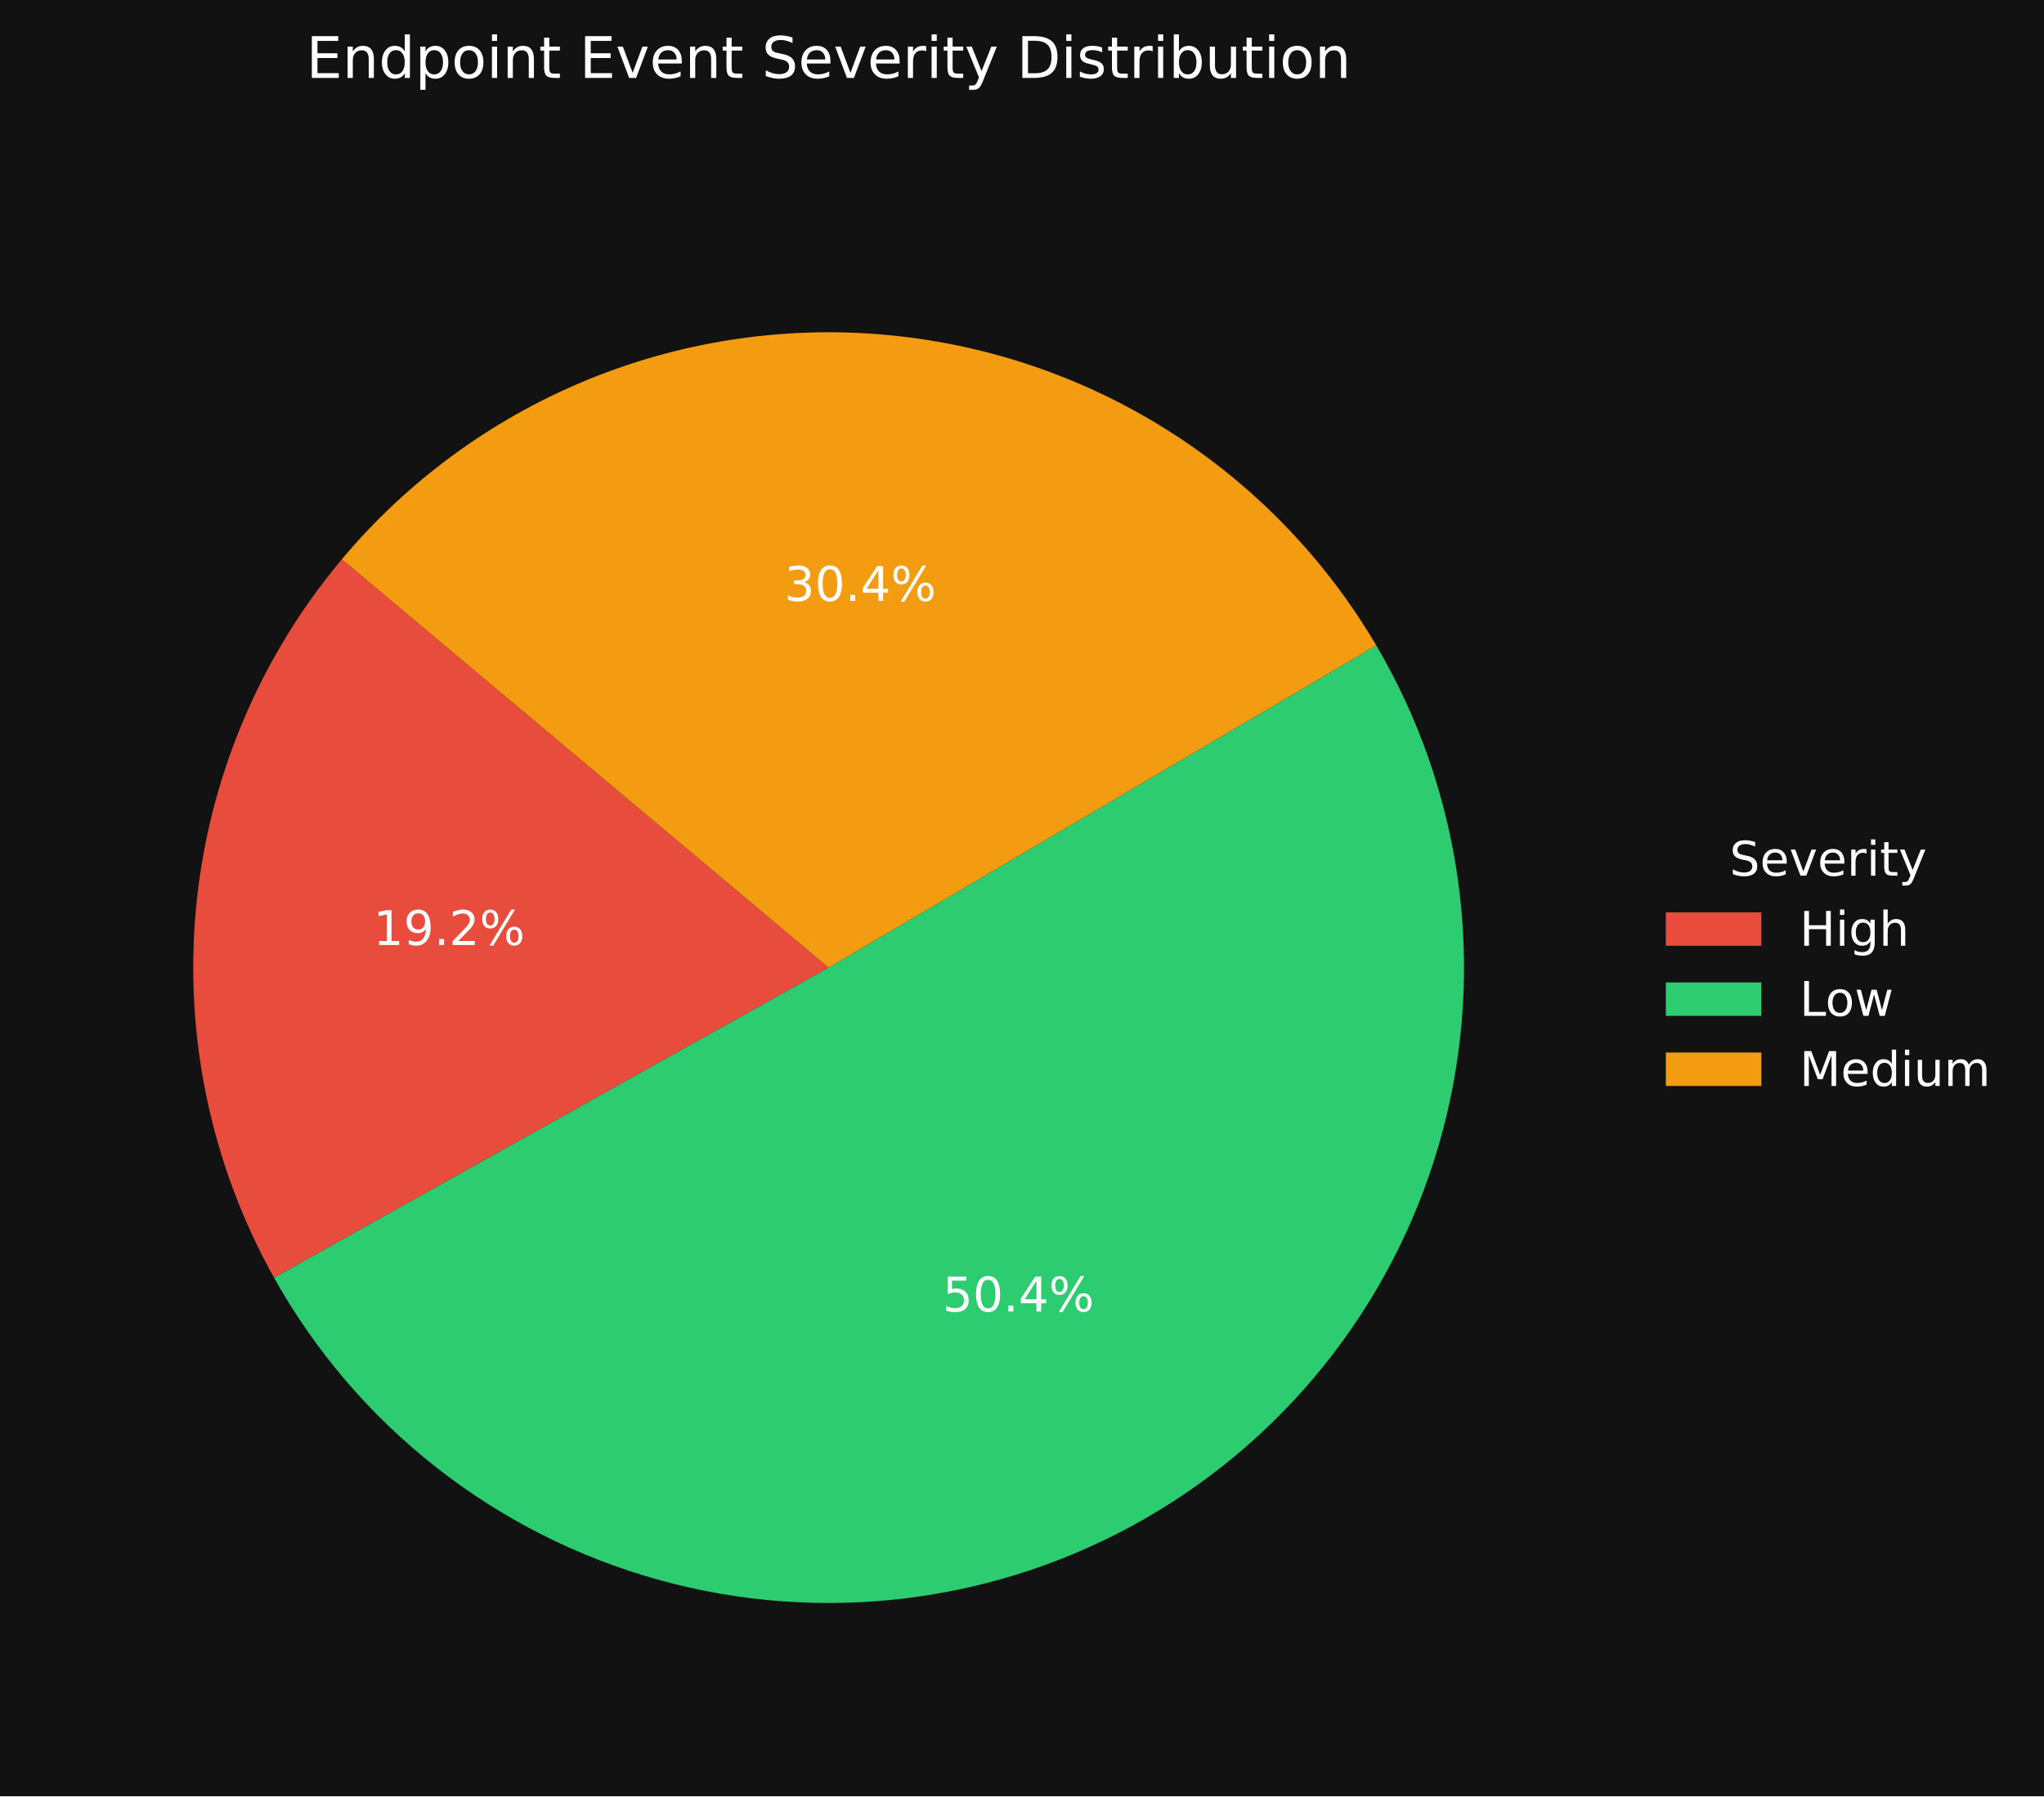
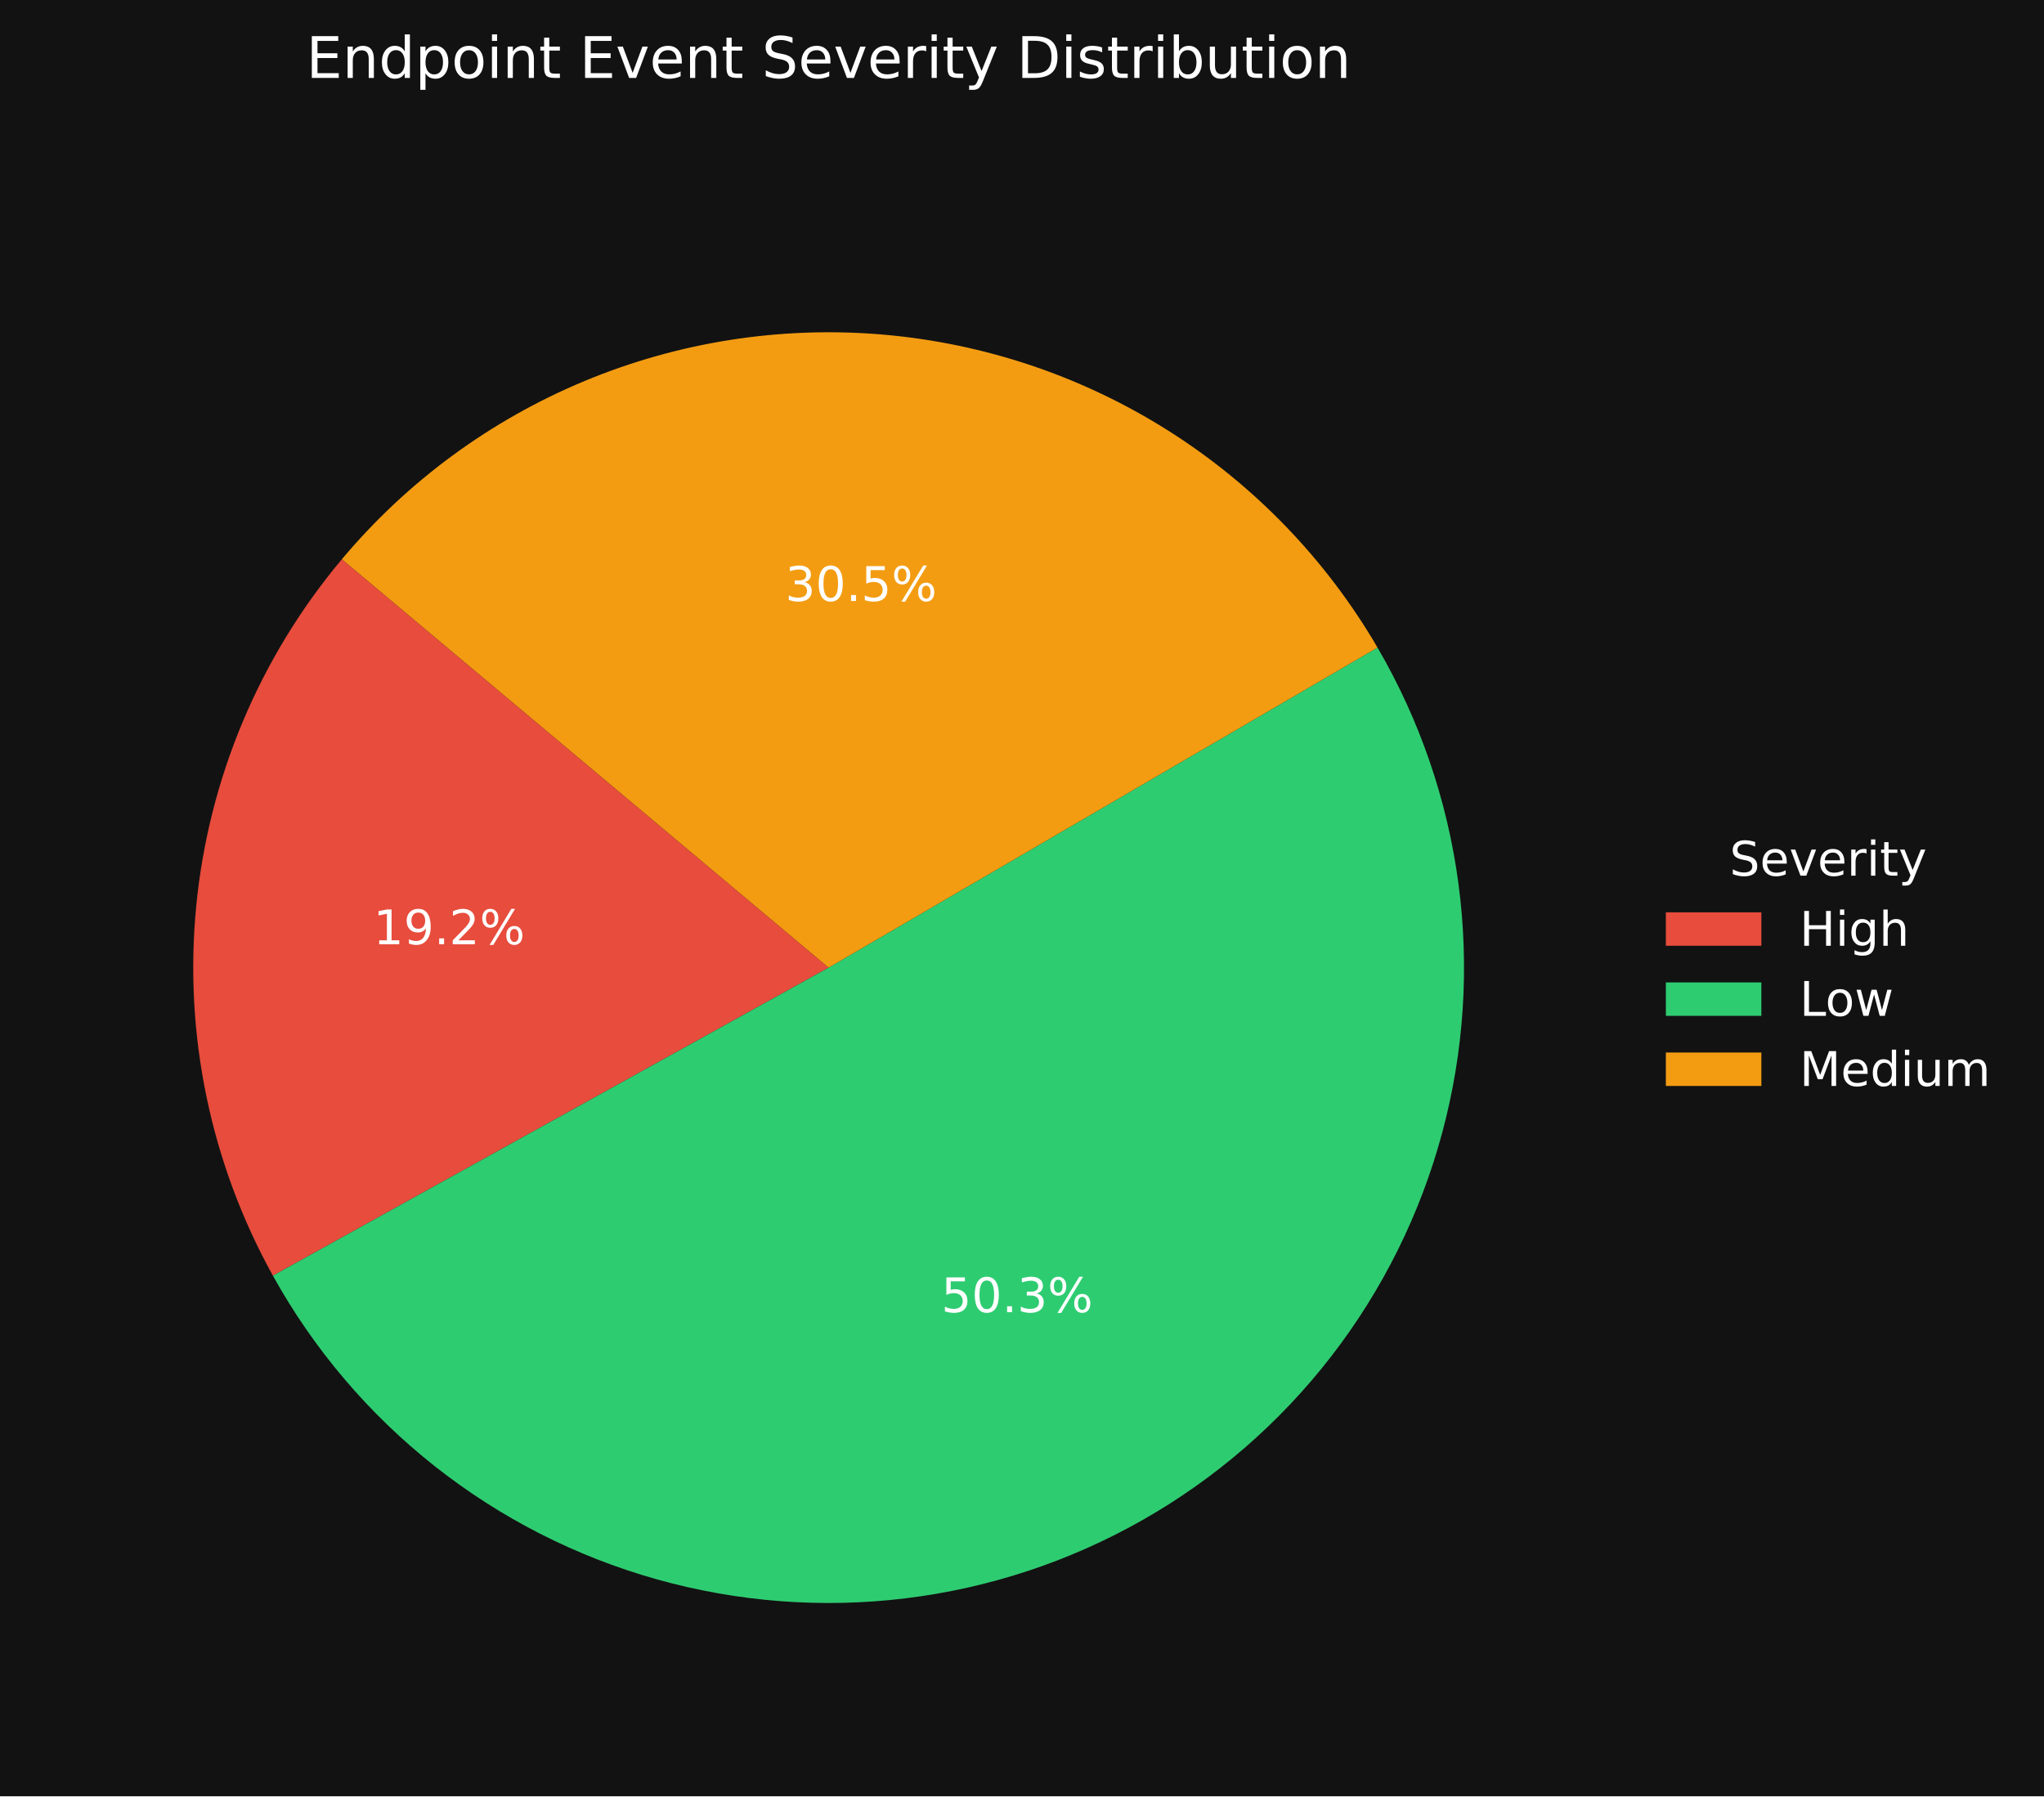
<svg xmlns="http://www.w3.org/2000/svg" xmlns:xlink="http://www.w3.org/1999/xlink" width="428.026pt" height="376.158pt" viewBox="0 0 428.026 376.158" version="1.1">
  <defs>
    <style type="text/css">*{stroke-linejoin: round; stroke-linecap: butt}</style>
  </defs>
  <g id="figure_1">
    <g id="patch_1">
      <path d="M 0 376.158  L 428.026 376.158  L 428.026 -0  L 0 -0  z " style="fill: #121212" />
    </g>
    <g id="axes_1">
      <g id="patch_2">
-         <path d="M 71.593 117.111  C 54.245 137.787 43.591 163.259 41.053 190.129  C 38.516 217 44.213 244.016 57.385 267.574  L 173.52 202.638  z " style="fill: #e74c3c" />
+         <path d="M 71.593 117.111  C 54.298 137.723 43.655 163.103 41.077 189.885  C 38.498 216.668 44.102 243.612 57.147 267.145  L 173.52 202.638  z " style="fill: #e74c3c" />
      </g>
      <g id="patch_3">
-         <path d="M 57.385 267.574  C 65.973 282.932 77.523 296.436 91.364 307.301  C 105.206 318.166 121.066 326.178 138.025 330.872  C 154.984 335.567 172.707 336.85 190.166 334.649  C 207.624 332.447 224.473 326.805 239.736 318.047  C 254.999 309.29 268.374 297.592 279.085 283.631  C 289.797 269.67 297.633 253.722 302.139 236.712  C 306.645 219.702 307.733 201.966 305.338 184.533  C 302.944 167.1 297.115 150.314 288.19 135.149  L 173.52 202.638  z " style="fill: #2ecc71" />
+         <path d="M 57.147 267.145  C 65.677 282.534 77.175 296.079 90.975 306.994  C 104.775 317.91 120.603 325.98 137.543 330.738  C 154.482 335.495 172.199 336.846 189.663 334.711  C 207.128 332.576 223.998 326.998 239.292 318.301  C 254.587 309.603 268.006 297.958 278.77 284.04  C 289.535 270.122 297.432 254.206 302.005 237.216  C 306.577 220.225 307.734 202.496 305.409 185.055  C 303.084 167.614 297.322 150.807 288.459 135.608  L 173.52 202.638  z " style="fill: #2ecc71" />
      </g>
      <g id="patch_4">
-         <path d="M 288.19 135.149  C 277.388 116.797 262.338 101.303 244.306 89.974  C 226.275 78.645 205.784 71.808 184.563 70.041  C 163.341 68.274 142.002 71.627 122.345 79.817  C 102.688 88.007 85.281 100.798 71.593 117.111  L 173.52 202.638  z " style="fill: #f39c12" />
+         <path d="M 288.459 135.608  C 277.708 117.174 262.679 101.594 244.643 90.186  C 226.608 78.779 206.09 71.877 184.827 70.063  C 163.565 68.25 142.174 71.578 122.468 79.766  C 102.761 87.954 85.31 100.764 71.593 117.111  L 173.52 202.638  z " style="fill: #f39c12" />
      </g>
      <g id="matplotlib.axis_1" />
      <g id="matplotlib.axis_2" />
      <g id="text_1">
-         <g style="fill: #ffffff" transform="translate(78.15637 197.8923) scale(0.1 -0.1)">
+         <g style="fill: #ffffff" transform="translate(78.17034 197.7458) scale(0.1 -0.1)">
          <defs>
            <path id="DejaVuSans-31" d="M 794 531  L 1825 531  L 1825 4091  L 703 3866  L 703 4441  L 1819 4666  L 2450 4666  L 2450 531  L 3481 531  L 3481 0  L 794 0  L 794 531  z " transform="scale(0.015625)" />
            <path id="DejaVuSans-39" d="M 703 97  L 703 672  Q 941 559 1184 500  Q 1428 441 1663 441  Q 2288 441 2617 861  Q 2947 1281 2994 2138  Q 2813 1869 2534 1725  Q 2256 1581 1919 1581  Q 1219 1581 811 2004  Q 403 2428 403 3163  Q 403 3881 828 4315  Q 1253 4750 1959 4750  Q 2769 4750 3195 4129  Q 3622 3509 3622 2328  Q 3622 1225 3098 567  Q 2575 -91 1691 -91  Q 1453 -91 1209 -44  Q 966 3 703 97  z M 1959 2075  Q 2384 2075 2632 2365  Q 2881 2656 2881 3163  Q 2881 3666 2632 3958  Q 2384 4250 1959 4250  Q 1534 4250 1286 3958  Q 1038 3666 1038 3163  Q 1038 2656 1286 2365  Q 1534 2075 1959 2075  z " transform="scale(0.015625)" />
            <path id="DejaVuSans-2e" d="M 684 794  L 1344 794  L 1344 0  L 684 0  L 684 794  z " transform="scale(0.015625)" />
            <path id="DejaVuSans-32" d="M 1228 531  L 3431 531  L 3431 0  L 469 0  L 469 531  Q 828 903 1448 1529  Q 2069 2156 2228 2338  Q 2531 2678 2651 2914  Q 2772 3150 2772 3378  Q 2772 3750 2511 3984  Q 2250 4219 1831 4219  Q 1534 4219 1204 4116  Q 875 4013 500 3803  L 500 4441  Q 881 4594 1212 4672  Q 1544 4750 1819 4750  Q 2544 4750 2975 4387  Q 3406 4025 3406 3419  Q 3406 3131 3298 2873  Q 3191 2616 2906 2266  Q 2828 2175 2409 1742  Q 1991 1309 1228 531  z " transform="scale(0.015625)" />
            <path id="DejaVuSans-25" d="M 4653 2053  Q 4381 2053 4226 1822  Q 4072 1591 4072 1178  Q 4072 772 4226 539  Q 4381 306 4653 306  Q 4919 306 5073 539  Q 5228 772 5228 1178  Q 5228 1588 5073 1820  Q 4919 2053 4653 2053  z M 4653 2450  Q 5147 2450 5437 2106  Q 5728 1763 5728 1178  Q 5728 594 5436 251  Q 5144 -91 4653 -91  Q 4153 -91 3862 251  Q 3572 594 3572 1178  Q 3572 1766 3864 2108  Q 4156 2450 4653 2450  z M 1428 4353  Q 1159 4353 1004 4120  Q 850 3888 850 3481  Q 850 3069 1003 2837  Q 1156 2606 1428 2606  Q 1700 2606 1854 2837  Q 2009 3069 2009 3481  Q 2009 3884 1853 4118  Q 1697 4353 1428 4353  z M 4250 4750  L 4750 4750  L 1831 -91  L 1331 -91  L 4250 4750  z M 1428 4750  Q 1922 4750 2215 4408  Q 2509 4066 2509 3481  Q 2509 2891 2217 2550  Q 1925 2209 1428 2209  Q 931 2209 642 2551  Q 353 2894 353 3481  Q 353 4063 643 4406  Q 934 4750 1428 4750  z " transform="scale(0.015625)" />
          </defs>
          <use xlink:href="#DejaVuSans-31" />
          <use xlink:href="#DejaVuSans-39" transform="translate(63.62305 0)" />
          <use xlink:href="#DejaVuSans-2e" transform="translate(127.2461 0)" />
          <use xlink:href="#DejaVuSans-32" transform="translate(159.0332 0)" />
          <use xlink:href="#DejaVuSans-25" transform="translate(222.6562 0)" />
        </g>
      </g>
      <g id="text_2">
-         <g style="fill: #ffffff" transform="translate(197.3661 274.6431) scale(0.1 -0.1)">
+         <g style="fill: #ffffff" transform="translate(197.0999 274.7952) scale(0.1 -0.1)">
          <defs>
            <path id="DejaVuSans-35" d="M 691 4666  L 3169 4666  L 3169 4134  L 1269 4134  L 1269 2991  Q 1406 3038 1543 3061  Q 1681 3084 1819 3084  Q 2600 3084 3056 2656  Q 3513 2228 3513 1497  Q 3513 744 3044 326  Q 2575 -91 1722 -91  Q 1428 -91 1123 -41  Q 819 9 494 109  L 494 744  Q 775 591 1075 516  Q 1375 441 1709 441  Q 2250 441 2565 725  Q 2881 1009 2881 1497  Q 2881 1984 2565 2268  Q 2250 2553 1709 2553  Q 1456 2553 1204 2497  Q 953 2441 691 2322  L 691 4666  z " transform="scale(0.015625)" />
            <path id="DejaVuSans-30" d="M 2034 4250  Q 1547 4250 1301 3770  Q 1056 3291 1056 2328  Q 1056 1369 1301 889  Q 1547 409 2034 409  Q 2525 409 2770 889  Q 3016 1369 3016 2328  Q 3016 3291 2770 3770  Q 2525 4250 2034 4250  z M 2034 4750  Q 2819 4750 3233 4129  Q 3647 3509 3647 2328  Q 3647 1150 3233 529  Q 2819 -91 2034 -91  Q 1250 -91 836 529  Q 422 1150 422 2328  Q 422 3509 836 4129  Q 1250 4750 2034 4750  z " transform="scale(0.015625)" />
-             <path id="DejaVuSans-34" d="M 2419 4116  L 825 1625  L 2419 1625  L 2419 4116  z M 2253 4666  L 3047 4666  L 3047 1625  L 3713 1625  L 3713 1100  L 3047 1100  L 3047 0  L 2419 0  L 2419 1100  L 313 1100  L 313 1709  L 2253 4666  z " transform="scale(0.015625)" />
+             <path id="DejaVuSans-33" d="M 2597 2516  Q 3050 2419 3304 2112  Q 3559 1806 3559 1356  Q 3559 666 3084 287  Q 2609 -91 1734 -91  Q 1441 -91 1130 -33  Q 819 25 488 141  L 488 750  Q 750 597 1062 519  Q 1375 441 1716 441  Q 2309 441 2620 675  Q 2931 909 2931 1356  Q 2931 1769 2642 2001  Q 2353 2234 1838 2234  L 1294 2234  L 1294 2753  L 1863 2753  Q 2328 2753 2575 2939  Q 2822 3125 2822 3475  Q 2822 3834 2567 4026  Q 2313 4219 1838 4219  Q 1578 4219 1281 4162  Q 984 4106 628 3988  L 628 4550  Q 988 4650 1302 4700  Q 1616 4750 1894 4750  Q 2613 4750 3031 4423  Q 3450 4097 3450 3541  Q 3450 3153 3228 2886  Q 3006 2619 2597 2516  z " transform="scale(0.015625)" />
          </defs>
          <use xlink:href="#DejaVuSans-35" />
          <use xlink:href="#DejaVuSans-30" transform="translate(63.62305 0)" />
          <use xlink:href="#DejaVuSans-2e" transform="translate(127.2461 0)" />
-           <use xlink:href="#DejaVuSans-34" transform="translate(159.0332 0)" />
+           <use xlink:href="#DejaVuSans-33" transform="translate(159.0332 0)" />
          <use xlink:href="#DejaVuSans-25" transform="translate(222.6562 0)" />
        </g>
      </g>
      <g id="text_3">
-         <g style="fill: #ffffff" transform="translate(164.2619 125.8393) scale(0.1 -0.1)">
-           <defs>
-             <path id="DejaVuSans-33" d="M 2597 2516  Q 3050 2419 3304 2112  Q 3559 1806 3559 1356  Q 3559 666 3084 287  Q 2609 -91 1734 -91  Q 1441 -91 1130 -33  Q 819 25 488 141  L 488 750  Q 750 597 1062 519  Q 1375 441 1716 441  Q 2309 441 2620 675  Q 2931 909 2931 1356  Q 2931 1769 2642 2001  Q 2353 2234 1838 2234  L 1294 2234  L 1294 2753  L 1863 2753  Q 2328 2753 2575 2939  Q 2822 3125 2822 3475  Q 2822 3834 2567 4026  Q 2313 4219 1838 4219  Q 1578 4219 1281 4162  Q 984 4106 628 3988  L 628 4550  Q 988 4650 1302 4700  Q 1616 4750 1894 4750  Q 2613 4750 3031 4423  Q 3450 4097 3450 3541  Q 3450 3153 3228 2886  Q 3006 2619 2597 2516  z " transform="scale(0.015625)" />
-           </defs>
+         <g style="fill: #ffffff" transform="translate(164.4208 125.8527) scale(0.1 -0.1)">
          <use xlink:href="#DejaVuSans-33" />
          <use xlink:href="#DejaVuSans-30" transform="translate(63.62305 0)" />
          <use xlink:href="#DejaVuSans-2e" transform="translate(127.2461 0)" />
-           <use xlink:href="#DejaVuSans-34" transform="translate(159.0332 0)" />
+           <use xlink:href="#DejaVuSans-35" transform="translate(159.0332 0)" />
          <use xlink:href="#DejaVuSans-25" transform="translate(222.6562 0)" />
        </g>
      </g>
      <g id="text_4">
        <g style="fill: #ffffff" transform="translate(64.12219 16.31812) scale(0.12 -0.12)">
          <defs>
            <path id="DejaVuSans-45" d="M 628 4666  L 3578 4666  L 3578 4134  L 1259 4134  L 1259 2753  L 3481 2753  L 3481 2222  L 1259 2222  L 1259 531  L 3634 531  L 3634 0  L 628 0  L 628 4666  z " transform="scale(0.015625)" />
            <path id="DejaVuSans-6e" d="M 3513 2113  L 3513 0  L 2938 0  L 2938 2094  Q 2938 2591 2744 2837  Q 2550 3084 2163 3084  Q 1697 3084 1428 2787  Q 1159 2491 1159 1978  L 1159 0  L 581 0  L 581 3500  L 1159 3500  L 1159 2956  Q 1366 3272 1645 3428  Q 1925 3584 2291 3584  Q 2894 3584 3203 3211  Q 3513 2838 3513 2113  z " transform="scale(0.015625)" />
            <path id="DejaVuSans-64" d="M 2906 2969  L 2906 4863  L 3481 4863  L 3481 0  L 2906 0  L 2906 525  Q 2725 213 2448 61  Q 2172 -91 1784 -91  Q 1150 -91 751 415  Q 353 922 353 1747  Q 353 2572 751 3078  Q 1150 3584 1784 3584  Q 2172 3584 2448 3432  Q 2725 3281 2906 2969  z M 947 1747  Q 947 1113 1208 752  Q 1469 391 1925 391  Q 2381 391 2643 752  Q 2906 1113 2906 1747  Q 2906 2381 2643 2742  Q 2381 3103 1925 3103  Q 1469 3103 1208 2742  Q 947 2381 947 1747  z " transform="scale(0.015625)" />
            <path id="DejaVuSans-70" d="M 1159 525  L 1159 -1331  L 581 -1331  L 581 3500  L 1159 3500  L 1159 2969  Q 1341 3281 1617 3432  Q 1894 3584 2278 3584  Q 2916 3584 3314 3078  Q 3713 2572 3713 1747  Q 3713 922 3314 415  Q 2916 -91 2278 -91  Q 1894 -91 1617 61  Q 1341 213 1159 525  z M 3116 1747  Q 3116 2381 2855 2742  Q 2594 3103 2138 3103  Q 1681 3103 1420 2742  Q 1159 2381 1159 1747  Q 1159 1113 1420 752  Q 1681 391 2138 391  Q 2594 391 2855 752  Q 3116 1113 3116 1747  z " transform="scale(0.015625)" />
            <path id="DejaVuSans-6f" d="M 1959 3097  Q 1497 3097 1228 2736  Q 959 2375 959 1747  Q 959 1119 1226 758  Q 1494 397 1959 397  Q 2419 397 2687 759  Q 2956 1122 2956 1747  Q 2956 2369 2687 2733  Q 2419 3097 1959 3097  z M 1959 3584  Q 2709 3584 3137 3096  Q 3566 2609 3566 1747  Q 3566 888 3137 398  Q 2709 -91 1959 -91  Q 1206 -91 779 398  Q 353 888 353 1747  Q 353 2609 779 3096  Q 1206 3584 1959 3584  z " transform="scale(0.015625)" />
            <path id="DejaVuSans-69" d="M 603 3500  L 1178 3500  L 1178 0  L 603 0  L 603 3500  z M 603 4863  L 1178 4863  L 1178 4134  L 603 4134  L 603 4863  z " transform="scale(0.015625)" />
            <path id="DejaVuSans-74" d="M 1172 4494  L 1172 3500  L 2356 3500  L 2356 3053  L 1172 3053  L 1172 1153  Q 1172 725 1289 603  Q 1406 481 1766 481  L 2356 481  L 2356 0  L 1766 0  Q 1100 0 847 248  Q 594 497 594 1153  L 594 3053  L 172 3053  L 172 3500  L 594 3500  L 594 4494  L 1172 4494  z " transform="scale(0.015625)" />
            <path id="DejaVuSans-20" transform="scale(0.015625)" />
            <path id="DejaVuSans-76" d="M 191 3500  L 800 3500  L 1894 563  L 2988 3500  L 3597 3500  L 2284 0  L 1503 0  L 191 3500  z " transform="scale(0.015625)" />
            <path id="DejaVuSans-65" d="M 3597 1894  L 3597 1613  L 953 1613  Q 991 1019 1311 708  Q 1631 397 2203 397  Q 2534 397 2845 478  Q 3156 559 3463 722  L 3463 178  Q 3153 47 2828 -22  Q 2503 -91 2169 -91  Q 1331 -91 842 396  Q 353 884 353 1716  Q 353 2575 817 3079  Q 1281 3584 2069 3584  Q 2775 3584 3186 3129  Q 3597 2675 3597 1894  z M 3022 2063  Q 3016 2534 2758 2815  Q 2500 3097 2075 3097  Q 1594 3097 1305 2825  Q 1016 2553 972 2059  L 3022 2063  z " transform="scale(0.015625)" />
            <path id="DejaVuSans-53" d="M 3425 4513  L 3425 3897  Q 3066 4069 2747 4153  Q 2428 4238 2131 4238  Q 1616 4238 1336 4038  Q 1056 3838 1056 3469  Q 1056 3159 1242 3001  Q 1428 2844 1947 2747  L 2328 2669  Q 3034 2534 3370 2195  Q 3706 1856 3706 1288  Q 3706 609 3251 259  Q 2797 -91 1919 -91  Q 1588 -91 1214 -16  Q 841 59 441 206  L 441 856  Q 825 641 1194 531  Q 1563 422 1919 422  Q 2459 422 2753 634  Q 3047 847 3047 1241  Q 3047 1584 2836 1778  Q 2625 1972 2144 2069  L 1759 2144  Q 1053 2284 737 2584  Q 422 2884 422 3419  Q 422 4038 858 4394  Q 1294 4750 2059 4750  Q 2388 4750 2728 4690  Q 3069 4631 3425 4513  z " transform="scale(0.015625)" />
            <path id="DejaVuSans-72" d="M 2631 2963  Q 2534 3019 2420 3045  Q 2306 3072 2169 3072  Q 1681 3072 1420 2755  Q 1159 2438 1159 1844  L 1159 0  L 581 0  L 581 3500  L 1159 3500  L 1159 2956  Q 1341 3275 1631 3429  Q 1922 3584 2338 3584  Q 2397 3584 2469 3576  Q 2541 3569 2628 3553  L 2631 2963  z " transform="scale(0.015625)" />
            <path id="DejaVuSans-79" d="M 2059 -325  Q 1816 -950 1584 -1140  Q 1353 -1331 966 -1331  L 506 -1331  L 506 -850  L 844 -850  Q 1081 -850 1212 -737  Q 1344 -625 1503 -206  L 1606 56  L 191 3500  L 800 3500  L 1894 763  L 2988 3500  L 3597 3500  L 2059 -325  z " transform="scale(0.015625)" />
            <path id="DejaVuSans-44" d="M 1259 4147  L 1259 519  L 2022 519  Q 2988 519 3436 956  Q 3884 1394 3884 2338  Q 3884 3275 3436 3711  Q 2988 4147 2022 4147  L 1259 4147  z M 628 4666  L 1925 4666  Q 3281 4666 3915 4102  Q 4550 3538 4550 2338  Q 4550 1131 3912 565  Q 3275 0 1925 0  L 628 0  L 628 4666  z " transform="scale(0.015625)" />
            <path id="DejaVuSans-73" d="M 2834 3397  L 2834 2853  Q 2591 2978 2328 3040  Q 2066 3103 1784 3103  Q 1356 3103 1142 2972  Q 928 2841 928 2578  Q 928 2378 1081 2264  Q 1234 2150 1697 2047  L 1894 2003  Q 2506 1872 2764 1633  Q 3022 1394 3022 966  Q 3022 478 2636 193  Q 2250 -91 1575 -91  Q 1294 -91 989 -36  Q 684 19 347 128  L 347 722  Q 666 556 975 473  Q 1284 391 1588 391  Q 1994 391 2212 530  Q 2431 669 2431 922  Q 2431 1156 2273 1281  Q 2116 1406 1581 1522  L 1381 1569  Q 847 1681 609 1914  Q 372 2147 372 2553  Q 372 3047 722 3315  Q 1072 3584 1716 3584  Q 2034 3584 2315 3537  Q 2597 3491 2834 3397  z " transform="scale(0.015625)" />
            <path id="DejaVuSans-62" d="M 3116 1747  Q 3116 2381 2855 2742  Q 2594 3103 2138 3103  Q 1681 3103 1420 2742  Q 1159 2381 1159 1747  Q 1159 1113 1420 752  Q 1681 391 2138 391  Q 2594 391 2855 752  Q 3116 1113 3116 1747  z M 1159 2969  Q 1341 3281 1617 3432  Q 1894 3584 2278 3584  Q 2916 3584 3314 3078  Q 3713 2572 3713 1747  Q 3713 922 3314 415  Q 2916 -91 2278 -91  Q 1894 -91 1617 61  Q 1341 213 1159 525  L 1159 0  L 581 0  L 581 4863  L 1159 4863  L 1159 2969  z " transform="scale(0.015625)" />
            <path id="DejaVuSans-75" d="M 544 1381  L 544 3500  L 1119 3500  L 1119 1403  Q 1119 906 1312 657  Q 1506 409 1894 409  Q 2359 409 2629 706  Q 2900 1003 2900 1516  L 2900 3500  L 3475 3500  L 3475 0  L 2900 0  L 2900 538  Q 2691 219 2414 64  Q 2138 -91 1772 -91  Q 1169 -91 856 284  Q 544 659 544 1381  z M 1991 3584  L 1991 3584  z " transform="scale(0.015625)" />
          </defs>
          <use xlink:href="#DejaVuSans-45" />
          <use xlink:href="#DejaVuSans-6e" transform="translate(63.18359 0)" />
          <use xlink:href="#DejaVuSans-64" transform="translate(126.5625 0)" />
          <use xlink:href="#DejaVuSans-70" transform="translate(190.0391 0)" />
          <use xlink:href="#DejaVuSans-6f" transform="translate(253.5156 0)" />
          <use xlink:href="#DejaVuSans-69" transform="translate(314.6973 0)" />
          <use xlink:href="#DejaVuSans-6e" transform="translate(342.4805 0)" />
          <use xlink:href="#DejaVuSans-74" transform="translate(405.8594 0)" />
          <use xlink:href="#DejaVuSans-20" transform="translate(445.0684 0)" />
          <use xlink:href="#DejaVuSans-45" transform="translate(476.8555 0)" />
          <use xlink:href="#DejaVuSans-76" transform="translate(540.0391 0)" />
          <use xlink:href="#DejaVuSans-65" transform="translate(599.2188 0)" />
          <use xlink:href="#DejaVuSans-6e" transform="translate(660.7422 0)" />
          <use xlink:href="#DejaVuSans-74" transform="translate(724.1211 0)" />
          <use xlink:href="#DejaVuSans-20" transform="translate(763.3301 0)" />
          <use xlink:href="#DejaVuSans-53" transform="translate(795.1172 0)" />
          <use xlink:href="#DejaVuSans-65" transform="translate(858.5938 0)" />
          <use xlink:href="#DejaVuSans-76" transform="translate(920.1172 0)" />
          <use xlink:href="#DejaVuSans-65" transform="translate(979.2969 0)" />
          <use xlink:href="#DejaVuSans-72" transform="translate(1040.82 0)" />
          <use xlink:href="#DejaVuSans-69" transform="translate(1081.934 0)" />
          <use xlink:href="#DejaVuSans-74" transform="translate(1109.717 0)" />
          <use xlink:href="#DejaVuSans-79" transform="translate(1148.926 0)" />
          <use xlink:href="#DejaVuSans-20" transform="translate(1208.105 0)" />
          <use xlink:href="#DejaVuSans-44" transform="translate(1239.893 0)" />
          <use xlink:href="#DejaVuSans-69" transform="translate(1316.895 0)" />
          <use xlink:href="#DejaVuSans-73" transform="translate(1344.678 0)" />
          <use xlink:href="#DejaVuSans-74" transform="translate(1396.777 0)" />
          <use xlink:href="#DejaVuSans-72" transform="translate(1435.986 0)" />
          <use xlink:href="#DejaVuSans-69" transform="translate(1477.1 0)" />
          <use xlink:href="#DejaVuSans-62" transform="translate(1504.883 0)" />
          <use xlink:href="#DejaVuSans-75" transform="translate(1568.359 0)" />
          <use xlink:href="#DejaVuSans-74" transform="translate(1631.738 0)" />
          <use xlink:href="#DejaVuSans-69" transform="translate(1670.947 0)" />
          <use xlink:href="#DejaVuSans-6f" transform="translate(1698.73 0)" />
          <use xlink:href="#DejaVuSans-6e" transform="translate(1759.912 0)" />
        </g>
      </g>
      <g id="legend_1">
        <g id="text_5">
          <g style="fill: #ffffff" transform="translate(362.1822 183.3803) scale(0.1 -0.1)">
            <use xlink:href="#DejaVuSans-53" />
            <use xlink:href="#DejaVuSans-65" transform="translate(63.47656 0)" />
            <use xlink:href="#DejaVuSans-76" transform="translate(125 0)" />
            <use xlink:href="#DejaVuSans-65" transform="translate(184.1797 0)" />
            <use xlink:href="#DejaVuSans-72" transform="translate(245.7031 0)" />
            <use xlink:href="#DejaVuSans-69" transform="translate(286.8164 0)" />
            <use xlink:href="#DejaVuSans-74" transform="translate(314.5996 0)" />
            <use xlink:href="#DejaVuSans-79" transform="translate(353.8086 0)" />
          </g>
        </g>
        <g id="patch_5">
          <path d="M 348.84 198.058  L 368.84 198.058  L 368.84 191.058  L 348.84 191.058  z " style="fill: #e74c3c" />
        </g>
        <g id="text_6">
          <g style="fill: #ffffff" transform="translate(376.84 198.0584) scale(0.1 -0.1)">
            <defs>
              <path id="DejaVuSans-48" d="M 628 4666  L 1259 4666  L 1259 2753  L 3553 2753  L 3553 4666  L 4184 4666  L 4184 0  L 3553 0  L 3553 2222  L 1259 2222  L 1259 0  L 628 0  L 628 4666  z " transform="scale(0.015625)" />
              <path id="DejaVuSans-67" d="M 2906 1791  Q 2906 2416 2648 2759  Q 2391 3103 1925 3103  Q 1463 3103 1205 2759  Q 947 2416 947 1791  Q 947 1169 1205 825  Q 1463 481 1925 481  Q 2391 481 2648 825  Q 2906 1169 2906 1791  z M 3481 434  Q 3481 -459 3084 -895  Q 2688 -1331 1869 -1331  Q 1566 -1331 1297 -1286  Q 1028 -1241 775 -1147  L 775 -588  Q 1028 -725 1275 -790  Q 1522 -856 1778 -856  Q 2344 -856 2625 -561  Q 2906 -266 2906 331  L 2906 616  Q 2728 306 2450 153  Q 2172 0 1784 0  Q 1141 0 747 490  Q 353 981 353 1791  Q 353 2603 747 3093  Q 1141 3584 1784 3584  Q 2172 3584 2450 3431  Q 2728 3278 2906 2969  L 2906 3500  L 3481 3500  L 3481 434  z " transform="scale(0.015625)" />
              <path id="DejaVuSans-68" d="M 3513 2113  L 3513 0  L 2938 0  L 2938 2094  Q 2938 2591 2744 2837  Q 2550 3084 2163 3084  Q 1697 3084 1428 2787  Q 1159 2491 1159 1978  L 1159 0  L 581 0  L 581 4863  L 1159 4863  L 1159 2956  Q 1366 3272 1645 3428  Q 1925 3584 2291 3584  Q 2894 3584 3203 3211  Q 3513 2838 3513 2113  z " transform="scale(0.015625)" />
            </defs>
            <use xlink:href="#DejaVuSans-48" />
            <use xlink:href="#DejaVuSans-69" transform="translate(75.19531 0)" />
            <use xlink:href="#DejaVuSans-67" transform="translate(102.9785 0)" />
            <use xlink:href="#DejaVuSans-68" transform="translate(166.4551 0)" />
          </g>
        </g>
        <g id="patch_6">
          <path d="M 348.84 212.737  L 368.84 212.737  L 368.84 205.737  L 348.84 205.737  z " style="fill: #2ecc71" />
        </g>
        <g id="text_7">
          <g style="fill: #ffffff" transform="translate(376.84 212.7366) scale(0.1 -0.1)">
            <defs>
              <path id="DejaVuSans-4c" d="M 628 4666  L 1259 4666  L 1259 531  L 3531 531  L 3531 0  L 628 0  L 628 4666  z " transform="scale(0.015625)" />
              <path id="DejaVuSans-77" d="M 269 3500  L 844 3500  L 1563 769  L 2278 3500  L 2956 3500  L 3675 769  L 4391 3500  L 4966 3500  L 4050 0  L 3372 0  L 2619 2869  L 1863 0  L 1184 0  L 269 3500  z " transform="scale(0.015625)" />
            </defs>
            <use xlink:href="#DejaVuSans-4c" />
            <use xlink:href="#DejaVuSans-6f" transform="translate(53.96289 0)" />
            <use xlink:href="#DejaVuSans-77" transform="translate(115.1445 0)" />
          </g>
        </g>
        <g id="patch_7">
          <path d="M 348.84 227.415  L 368.84 227.415  L 368.84 220.415  L 348.84 220.415  z " style="fill: #f39c12" />
        </g>
        <g id="text_8">
          <g style="fill: #ffffff" transform="translate(376.84 227.4147) scale(0.1 -0.1)">
            <defs>
              <path id="DejaVuSans-4d" d="M 628 4666  L 1569 4666  L 2759 1491  L 3956 4666  L 4897 4666  L 4897 0  L 4281 0  L 4281 4097  L 3078 897  L 2444 897  L 1241 4097  L 1241 0  L 628 0  L 628 4666  z " transform="scale(0.015625)" />
              <path id="DejaVuSans-6d" d="M 3328 2828  Q 3544 3216 3844 3400  Q 4144 3584 4550 3584  Q 5097 3584 5394 3201  Q 5691 2819 5691 2113  L 5691 0  L 5113 0  L 5113 2094  Q 5113 2597 4934 2840  Q 4756 3084 4391 3084  Q 3944 3084 3684 2787  Q 3425 2491 3425 1978  L 3425 0  L 2847 0  L 2847 2094  Q 2847 2600 2669 2842  Q 2491 3084 2119 3084  Q 1678 3084 1418 2786  Q 1159 2488 1159 1978  L 1159 0  L 581 0  L 581 3500  L 1159 3500  L 1159 2956  Q 1356 3278 1631 3431  Q 1906 3584 2284 3584  Q 2666 3584 2933 3390  Q 3200 3197 3328 2828  z " transform="scale(0.015625)" />
            </defs>
            <use xlink:href="#DejaVuSans-4d" />
            <use xlink:href="#DejaVuSans-65" transform="translate(86.2793 0)" />
            <use xlink:href="#DejaVuSans-64" transform="translate(147.8027 0)" />
            <use xlink:href="#DejaVuSans-69" transform="translate(211.2793 0)" />
            <use xlink:href="#DejaVuSans-75" transform="translate(239.0625 0)" />
            <use xlink:href="#DejaVuSans-6d" transform="translate(302.4414 0)" />
          </g>
        </g>
      </g>
    </g>
  </g>
</svg>
